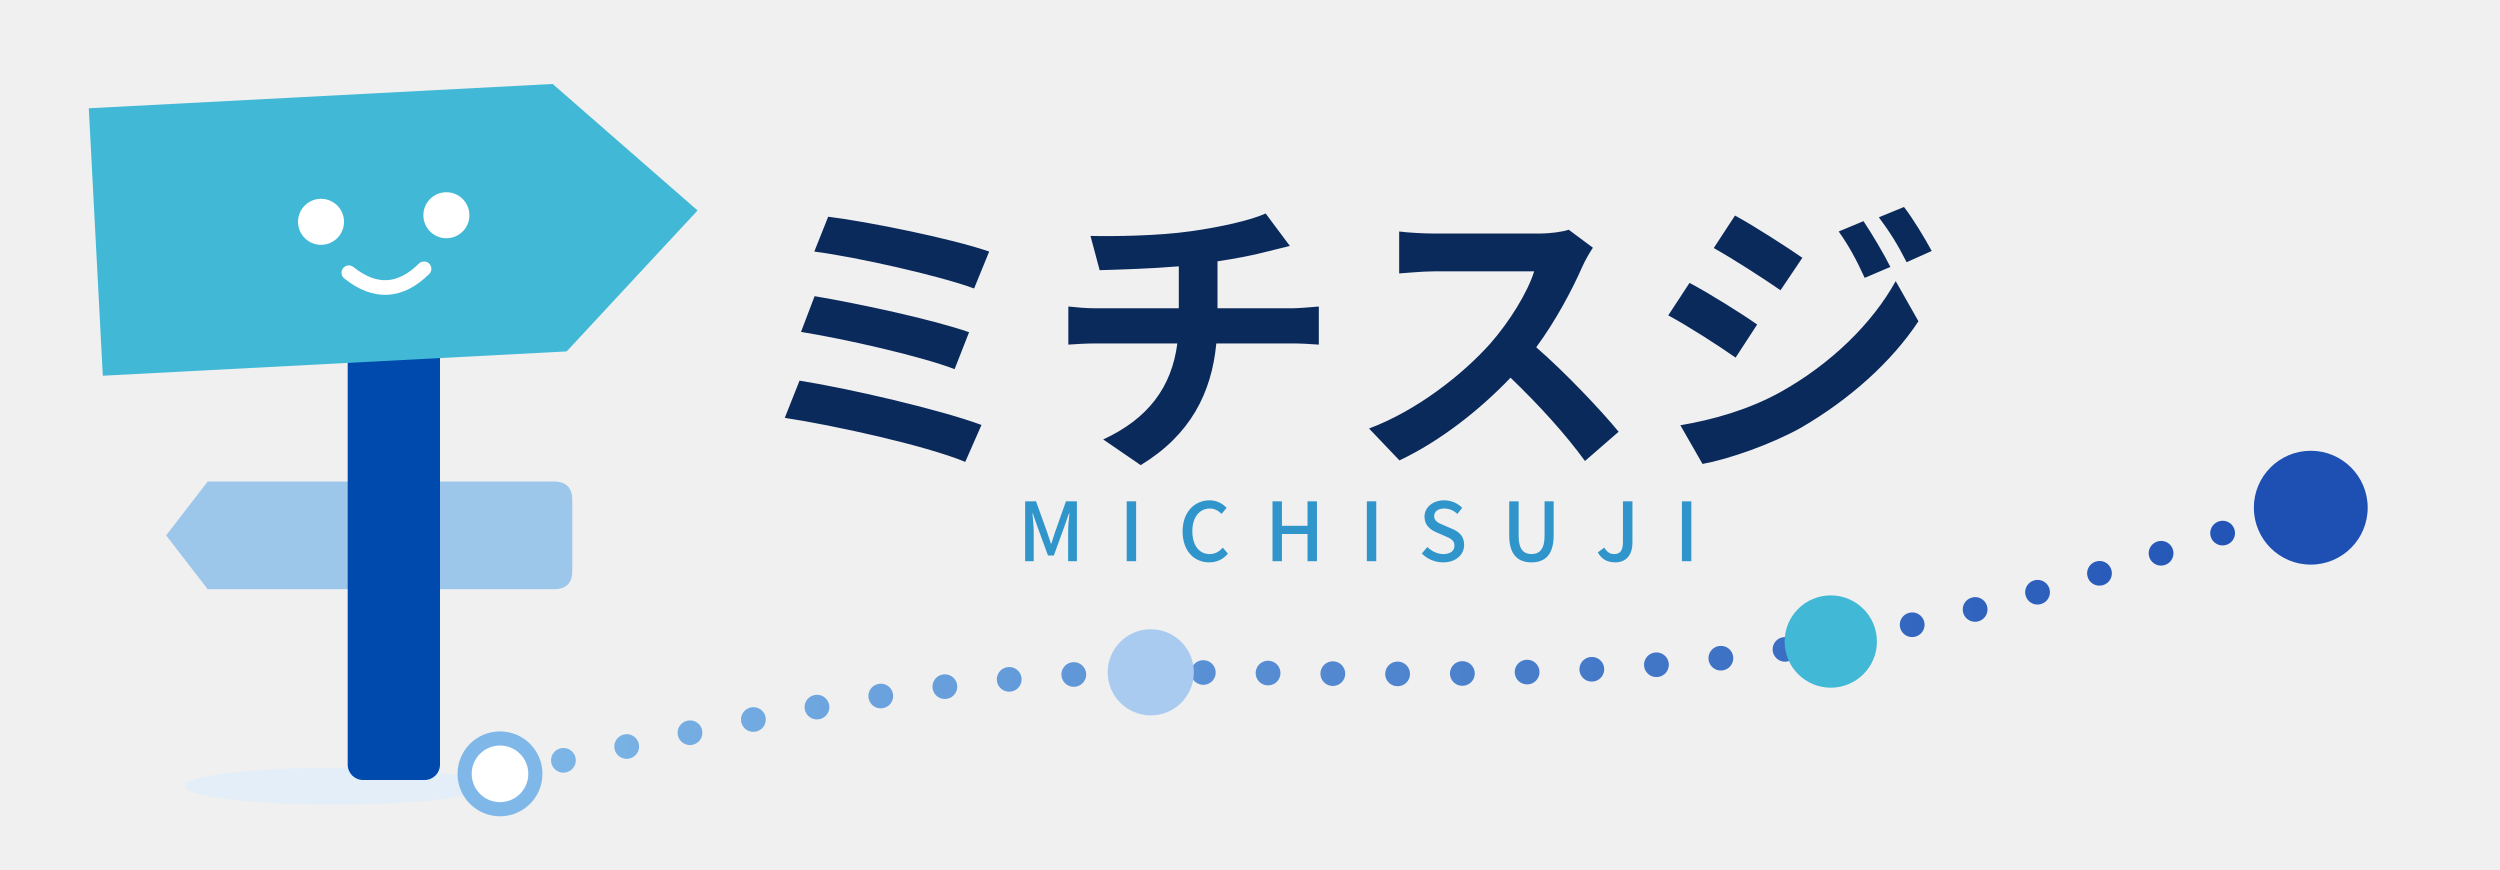
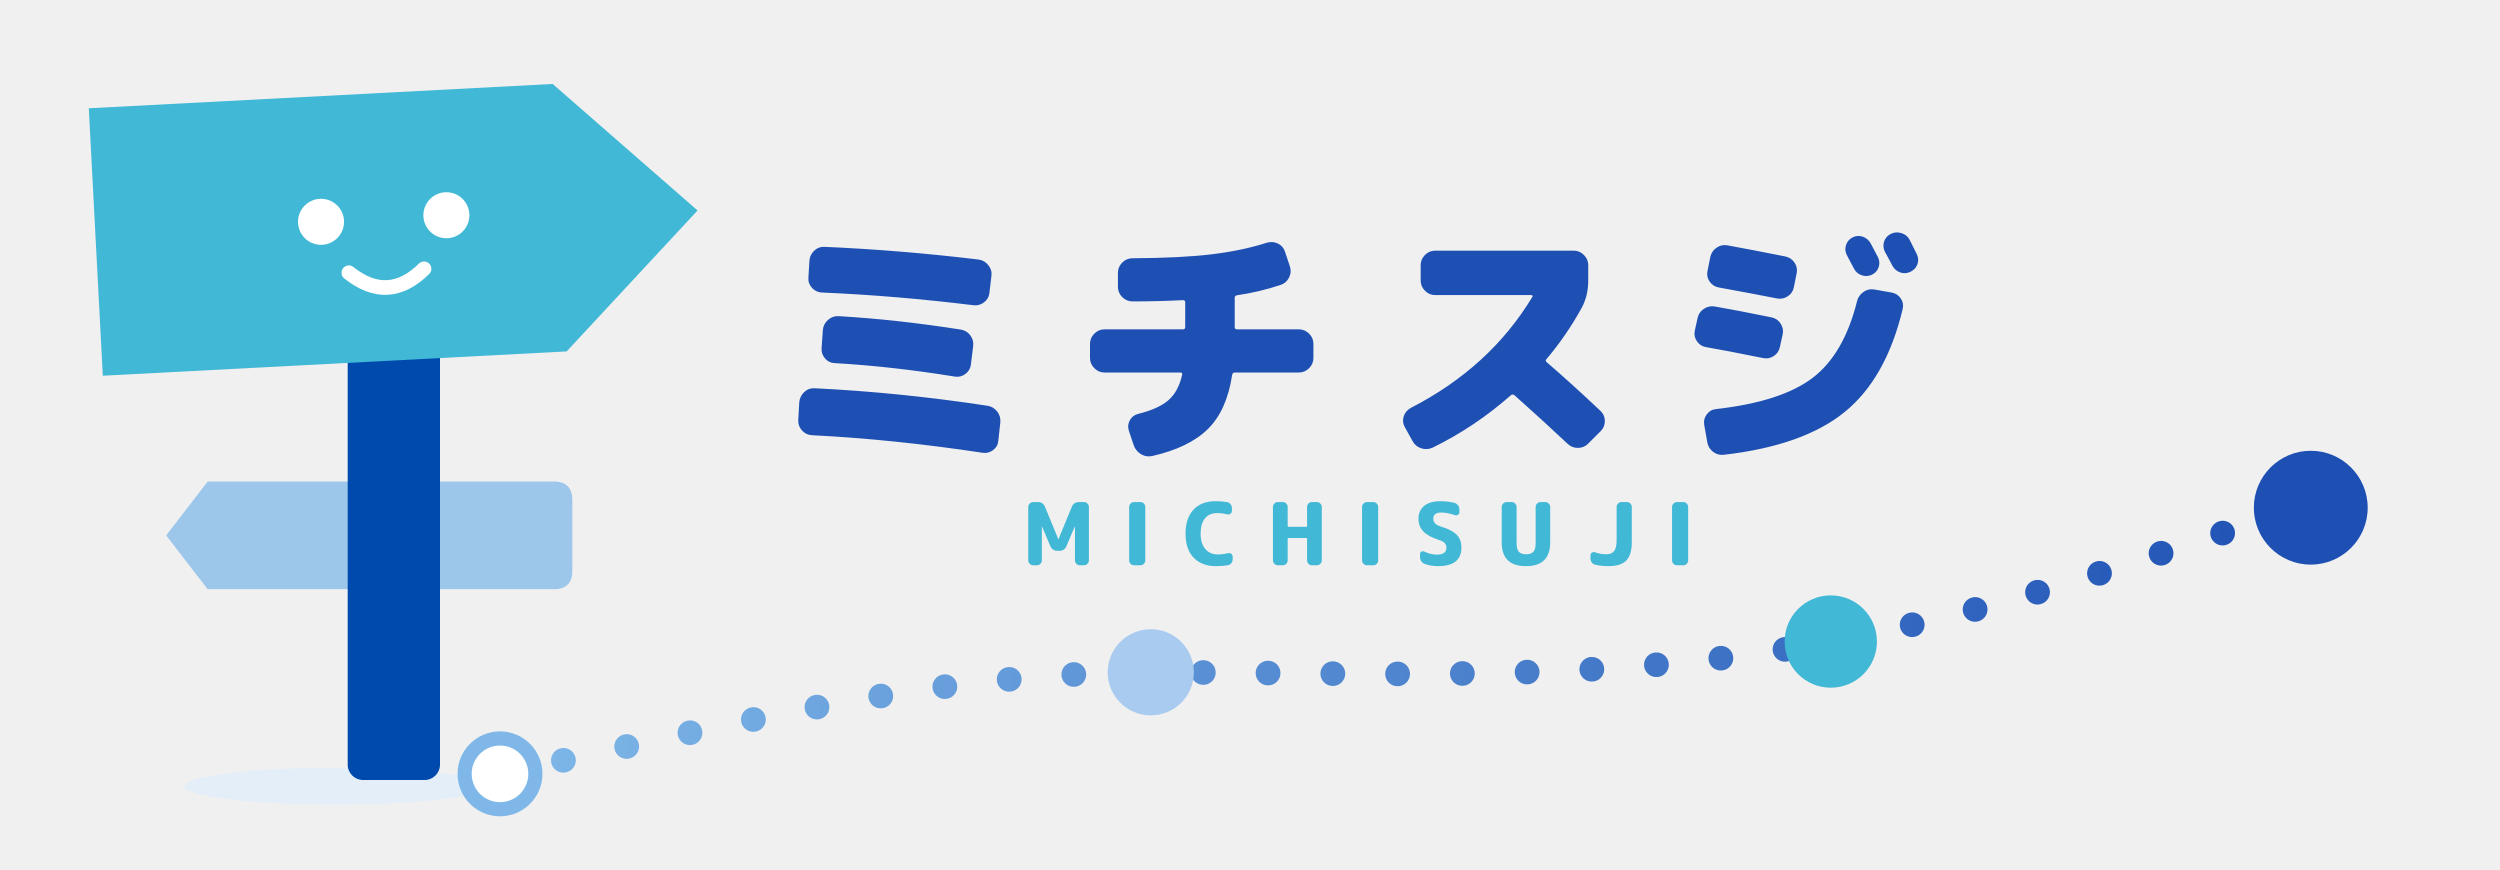
<svg xmlns="http://www.w3.org/2000/svg" viewBox="-40 25 1625 565" role="img" aria-label="ミチスジ MICHISUJI">
  <ellipse cx="178" cy="536" rx="98" ry="12" fill="#E3EEF8" />
  <path d="M95 338 L320 338 Q332 338 332 350 L332 396 Q332 408 320 408 L95 408 L68 373 Z" fill="#9CC6EA" />
  <rect x="186" y="240" width="60" height="292" rx="10" fill="#004AAD" />
  <g transform="rotate(-3 218 172) translate(-161.60 -45.56) scale(1.36)">
    <path d="M135.0,96.0 L357.0,96.0 L423.0,160.0 L357.0,224.0 L135.0,224.0 Z" fill="#41B8D5" />
    <circle cx="243" cy="156" r="11" fill="#FFFFFF" />
    <circle cx="303" cy="156" r="11" fill="#FFFFFF" />
    <path d="M255.0,181.0 Q273.0,197.0 291.0,181.0" fill="none" stroke="#FFFFFF" stroke-width="7" stroke-linecap="round" />
  </g>
  <g transform="translate(51.60 44.20) scale(0.8)">
-     <path d="M558.4 152.08 547.12 180.4C580.96 184.72 649.12 200.08 676.96 210.4L689.2 180.4C658.96 169.84 589.84 155.92 558.4 152.08ZM547.36 216.64 536.32 245.68C572.08 251.44 633.52 265.36 661.12 275.92L672.88 245.92C642.64 235.36 581.68 222.4 547.36 216.64ZM535.12 285.28 523.12 315.52C561.52 321.28 637.36 337.84 669.76 351.28L682.96 321.28C650.08 309.04 576.16 291.76 535.12 285.28Z M753.52 225.04V256.0C759.76 255.52 768.64 255.04 776.08 255.04H842.08C837.52 290.56 818.32 316.24 781.84 333.04L812.32 353.92C852.64 329.44 869.92 295.36 873.76 255.04H935.92C942.4 255.04 950.56 255.52 957.04 256.0V225.04C951.76 225.52 940.48 226.48 935.2 226.48H874.72V188.32C889.12 186.16 903.28 183.52 915.04 180.4C919.12 179.44 925.36 177.76 933.52 175.84L913.84 149.44C901.84 154.96 877.36 160.48 853.36 163.84C826.96 167.68 789.76 168.16 771.52 167.68L778.96 195.52C795.04 195.04 820.24 194.32 843.28 192.4V226.48H775.6C768.16 226.48 760.0 225.76 753.52 225.04Z M1179.76 177.28 1160.08 162.64C1155.28 164.32 1145.68 165.76 1135.36 165.76C1124.56 165.76 1063.12 165.76 1050.64 165.76C1043.44 165.76 1028.8 165.04 1022.32 164.08V198.16C1027.36 197.92 1040.56 196.48 1050.64 196.48C1060.96 196.48 1122.16 196.48 1132.0 196.48C1126.72 213.52 1112.08 237.28 1096.24 255.28C1073.68 280.48 1036.48 309.76 997.84 324.16L1022.56 350.08C1055.44 334.48 1087.36 309.52 1112.8 282.88C1135.36 304.48 1157.68 328.96 1173.28 350.56L1200.64 326.8C1186.48 309.52 1157.44 278.8 1133.68 258.16C1149.76 236.32 1163.2 210.88 1171.36 192.16C1173.52 187.36 1177.84 179.92 1179.76 177.28Z M1399.6 155.68 1379.44 164.08C1388.08 176.32 1393.6 186.64 1400.56 201.76L1421.44 192.88C1415.92 181.84 1406.32 165.76 1399.6 155.68ZM1432.48 144.16 1412.08 152.56C1420.96 164.56 1426.96 173.92 1434.64 189.04L1455.04 179.92C1449.28 169.36 1439.92 153.76 1432.48 144.16ZM1295.2 151.12 1277.92 177.52C1293.76 186.4 1318.72 202.48 1332.16 211.84L1349.92 185.44C1337.44 176.8 1311.04 159.76 1295.2 151.12ZM1250.8 321.52 1268.8 352.96C1289.92 349.12 1324.48 337.12 1348.96 323.44C1388.08 300.64 1422.16 270.4 1444.24 237.04L1425.76 204.4C1406.8 238.72 1373.2 271.6 1332.4 294.4C1306.48 308.8 1277.68 316.96 1250.8 321.52ZM1258.24 205.84 1240.96 232.24C1257.04 240.88 1282 256.96 1295.68 266.56L1313.2 239.68C1300.96 231.04 1274.56 214.48 1258.24 205.84Z" fill="#0B2A5C" />
-     <path transform="translate(236.045 0)" d="M482.402 432.0H489.332V407.976C489.332 403.62 488.738 397.35 488.276 392.928H488.54L492.434 404.148L500.948 427.314H505.7L514.148 404.148L518.042 392.928H518.372C517.91 397.35 517.316 403.62 517.316 407.976V432.0H524.444V383.358H515.534L506.822 407.976C505.766 411.144 504.776 414.51 503.654 417.744H503.324C502.268 414.51 501.212 411.144 500.09 407.976L491.246 383.358H482.402Z M564.902 432.0H572.558V383.358H564.902Z M631.958 432.924C638.294 432.924 643.178 430.416 647.138 425.862L642.98 420.978C640.076 424.146 636.71 426.192 632.288 426.192C623.708 426.192 618.23 419.064 618.23 407.58C618.23 396.162 624.104 389.166 632.486 389.166C636.38 389.166 639.416 391.014 641.99 393.522L646.082 388.638C643.112 385.404 638.36 382.5 632.354 382.5C620.012 382.5 610.31 392.004 610.31 407.778C610.31 423.75 619.748 432.924 631.958 432.924Z M683.372 432.0H691.028V409.89H711.818V432.0H719.474V383.358H711.818V403.224H691.028V383.358H683.372Z M759.998 432.0H767.654V383.358H759.998Z M821.972 432.924C832.598 432.924 839.066 426.522 839.066 418.734C839.066 411.606 834.974 408.042 829.166 405.6L822.5 402.762C818.606 401.112 814.712 399.594 814.712 395.37C814.712 391.608 817.88 389.166 822.83 389.166C827.12 389.166 830.552 390.816 833.588 393.522L837.482 388.638C833.918 384.876 828.572 382.5 822.83 382.5C813.524 382.5 806.858 388.242 806.858 395.898C806.858 403.026 812.006 406.656 816.758 408.636L823.49 411.54C827.978 413.52 831.212 414.906 831.212 419.328C831.212 423.42 827.978 426.192 822.17 426.192C817.418 426.192 812.666 423.882 809.168 420.45L804.68 425.73C809.102 430.218 815.306 432.924 821.972 432.924Z M893.78 432.924C904.538 432.924 911.798 426.984 911.798 411.144V383.358H904.406V411.606C904.406 422.628 899.918 426.192 893.78 426.192C887.708 426.192 883.352 422.628 883.352 411.606V383.358H875.696V411.144C875.696 426.984 883.022 432.924 893.78 432.924Z M961.694 432.924C971.594 432.924 975.818 425.862 975.818 417.084V383.358H968.096V416.424C968.096 423.486 965.72 426.192 960.836 426.192C957.734 426.192 955.028 424.608 952.982 420.912L947.636 424.806C950.672 430.152 955.16 432.924 961.694 432.924Z M1016.012 432.0H1023.668V383.358H1016.012Z" fill="#3095CB" />
+     <path d="M687.96 305.683Q692.705 306.508 695.696 310.324Q698.687 314.14 698.274 319.091L696.624 334.149Q696.211 338.893 692.292 341.781Q688.373 344.669 683.628 343.844Q611.225 332.911 545.217 329.611Q540.473 329.404 537.172 325.795Q533.872 322.185 534.078 317.44L534.903 302.795Q535.316 298.05 538.822 294.647Q542.329 291.243 547.073 291.449Q615.97 294.75 687.96 305.683ZM566.67 232.867Q613.494 235.549 666.301 243.8Q671.046 244.625 673.933 248.544Q676.821 252.463 676.202 257.208L674.346 272.266Q673.727 277.01 669.808 279.898Q665.889 282.786 661.144 281.961Q610.4 273.71 563.575 271.028Q558.831 270.822 555.737 267.109Q552.643 263.396 553.055 258.652L554.087 244.006Q554.499 239.262 558.212 235.961Q561.925 232.661 566.67 232.867ZM689.404 213.89Q688.992 218.634 685.072 221.625Q681.153 224.616 676.409 223.997Q612.257 216.159 553.262 213.683Q548.517 213.477 545.217 209.867Q541.916 206.257 542.329 201.513L543.154 187.692Q543.567 182.948 547.073 179.648Q550.58 176.347 555.324 176.553Q617.001 179.235 680.534 186.867Q685.279 187.486 688.476 191.405Q691.673 195.325 691.054 200.069Z M940.89 243.593Q945.634 243.593 949.141 247.1Q952.647 250.607 952.647 255.351V266.903Q952.647 271.647 949.141 275.154Q945.634 278.66 940.89 278.66H888.702Q887.051 278.66 886.639 280.517Q882.307 309.396 866.939 324.557Q851.572 339.718 821.662 346.525Q816.711 347.557 812.482 344.978Q808.254 342.4 806.604 337.655L802.684 325.898Q801.24 321.566 803.509 317.44Q805.778 313.315 810.317 312.283Q826.819 308.158 834.863 301.144Q842.908 294.131 846.002 280.517Q846.415 278.66 844.558 278.66H782.882Q778.137 278.66 774.631 275.154Q771.124 271.647 771.124 266.903V255.351Q771.124 250.607 774.631 247.1Q778.137 243.593 782.882 243.593H846.621Q848.478 243.593 848.478 241.737V221.522Q848.478 219.872 846.621 219.872Q826.612 220.903 805.572 220.903Q800.828 220.903 797.321 217.396Q793.814 213.89 793.814 209.145V197.594Q793.814 192.849 797.321 189.343Q800.828 185.836 805.572 185.836Q844.971 185.63 869.827 182.639Q894.684 179.648 914.692 173.253Q919.437 171.809 923.769 173.872Q928.1 175.935 929.544 180.473L933.464 192.231Q935.114 196.975 932.845 201.513Q930.576 206.051 926.038 207.495Q908.71 213.271 890.352 215.952Q888.702 216.365 888.702 218.015V241.737Q888.702 243.593 890.558 243.593Z M1142.105 270.203Q1162.733 287.943 1185.836 309.808Q1189.342 313.109 1189.446 317.853Q1189.549 322.597 1186.248 326.104L1175.934 336.418Q1172.428 339.924 1167.58 339.924Q1162.733 339.924 1159.226 336.624Q1138.598 317.234 1116.114 297.225Q1114.464 295.988 1113.226 297.019Q1083.729 323.01 1049.487 339.718Q1044.949 341.781 1040.204 340.234Q1035.46 338.687 1033.191 334.355L1026.797 322.804Q1024.527 318.678 1026.075 314.14Q1027.622 309.602 1031.953 307.333Q1096.105 274.329 1130.554 217.19Q1130.966 216.777 1130.657 216.262Q1130.347 215.746 1129.728 215.746H1051.55Q1046.805 215.746 1043.299 212.239Q1039.792 208.733 1039.792 203.988V191.405Q1039.792 186.661 1043.299 183.154Q1046.805 179.648 1051.55 179.648H1164.177Q1168.921 179.648 1172.428 183.154Q1175.934 186.661 1175.934 191.405V203.988Q1175.934 216.365 1170.571 226.266Q1157.988 248.957 1141.899 267.934Q1140.867 268.965 1142.105 270.203Z M1422.399 213.683Q1427.144 214.508 1429.825 218.428Q1432.507 222.347 1431.476 226.885Q1418.068 283.198 1384.445 310.633Q1350.821 338.068 1286.257 345.494Q1281.306 346.113 1277.387 343.122Q1273.468 340.131 1272.643 335.18L1270.167 321.153Q1269.342 316.615 1272.23 312.696Q1275.118 308.777 1279.862 308.364Q1332.669 302.382 1358.144 283.095Q1383.619 263.808 1394.346 220.697Q1395.583 215.952 1399.606 213.168Q1403.628 210.383 1408.373 211.208ZM1390.633 168.921Q1394.758 166.858 1398.987 168.302Q1403.216 169.746 1405.485 173.872Q1406.516 175.728 1408.373 179.338Q1410.229 182.948 1411.26 184.805Q1413.323 188.93 1411.879 193.159Q1410.435 197.387 1406.31 199.244Q1402.391 201.1 1398.162 199.656Q1393.933 198.213 1391.871 194.293Q1390.839 192.437 1388.983 188.827Q1387.126 185.217 1386.095 183.361Q1384.032 179.441 1385.373 175.213Q1386.714 170.984 1390.633 168.921ZM1437.045 170.778Q1438.076 172.841 1440.036 176.76Q1441.996 180.679 1442.821 182.329Q1444.884 186.455 1443.44 190.58Q1441.996 194.706 1437.87 196.769Q1433.745 198.831 1429.516 197.387Q1425.287 195.943 1423.018 191.818Q1421.162 188.105 1417.036 180.679Q1414.973 176.553 1416.314 172.325Q1417.655 168.096 1421.781 166.033Q1425.906 163.971 1430.444 165.415Q1434.982 166.858 1437.045 170.778ZM1317.817 266.903Q1289.557 261.127 1271.611 258.033Q1266.867 257.208 1264.185 253.185Q1261.504 249.163 1262.535 244.625L1264.804 234.311Q1265.836 229.567 1269.961 226.885Q1274.087 224.203 1278.831 225.028Q1296.777 228.123 1325.037 233.898Q1329.781 234.93 1332.36 239.055Q1334.938 243.181 1333.907 247.719L1331.638 258.033Q1330.606 262.777 1326.584 265.356Q1322.562 267.934 1317.817 266.903ZM1288.939 175.316Q1307.091 178.616 1336.176 184.392Q1340.92 185.423 1343.602 189.446Q1346.283 193.468 1345.252 198.213L1342.983 209.558Q1341.952 214.302 1337.826 216.881Q1333.701 219.459 1328.956 218.428Q1313.485 215.333 1281.925 209.558Q1277.387 208.733 1274.602 204.813Q1271.818 200.894 1272.849 196.15L1275.118 184.805Q1276.149 180.06 1280.172 177.275Q1284.194 174.491 1288.939 175.316Z" fill="#1E50B4" />
+     <path d="M724.974 435.296Q723.355 435.296 722.159 434.1Q720.963 432.904 720.963 431.285V387.935Q720.963 386.316 722.159 385.12Q723.355 383.924 724.974 383.924H728.985Q730.815 383.924 732.293 384.909Q733.771 385.894 734.474 387.583L745.382 414.114Q745.382 414.184 745.453 414.184Q745.523 414.184 745.523 414.114L756.431 387.583Q757.135 385.894 758.613 384.909Q760.09 383.924 761.92 383.924H766.213Q767.831 383.924 769.028 385.12Q770.224 386.316 770.224 387.935V431.285Q770.224 432.904 769.028 434.1Q767.831 435.296 766.213 435.296H762.835Q761.216 435.296 760.055 434.1Q758.894 432.904 758.894 431.285V403.91Q758.894 403.839 758.824 403.839Q758.683 403.839 758.683 403.91L751.927 419.885Q751.223 421.573 749.71 422.559Q748.197 423.544 746.368 423.544H744.538Q742.708 423.544 741.195 422.559Q739.682 421.573 738.978 419.885L732.223 403.91Q732.223 403.839 732.082 403.839Q732.011 403.839 732.011 403.91V431.285Q732.011 432.904 730.85 434.1Q729.689 435.296 728.07 435.296Z M806.889 435.296Q805.27 435.296 804.109 434.1Q802.948 432.904 802.948 431.285V387.935Q802.948 386.316 804.109 385.12Q805.27 383.924 806.889 383.924H812.096Q813.715 383.924 814.876 385.12Q816.037 386.316 816.037 387.935V431.285Q816.037 432.904 814.876 434.1Q813.715 435.296 812.096 435.296Z M873.532 436.0Q861.991 436.0 855.376 429.174Q848.761 422.348 848.761 409.61Q848.761 397.084 855.165 390.152Q861.569 383.22 873.04 383.22Q878.529 383.22 882.61 383.994Q884.299 384.276 885.355 385.683Q886.41 387.091 886.41 388.85V391.102Q886.41 392.58 885.214 393.424Q884.018 394.269 882.61 393.917Q878.599 392.861 874.447 392.861Q868.113 392.861 864.56 397.154Q861.006 401.447 861.006 409.61Q861.006 417.633 864.806 422.066Q868.606 426.5 874.94 426.5Q879.162 426.5 883.173 425.444Q884.581 425.092 885.812 425.937Q887.044 426.781 887.044 428.259V430.37Q887.044 432.129 885.953 433.537Q884.862 434.944 883.173 435.226Q879.021 436.0 873.532 436.0Z M923.779 435.296Q922.16 435.296 920.964 434.1Q919.767 432.904 919.767 431.285V387.935Q919.767 386.316 920.964 385.12Q922.16 383.924 923.779 383.924H927.79Q929.409 383.924 930.57 385.12Q931.731 386.316 931.731 387.935V403.417Q931.731 404.051 932.364 404.051H946.861Q947.495 404.051 947.495 403.417V387.935Q947.495 386.316 948.656 385.12Q949.817 383.924 951.435 383.924H955.447Q957.065 383.924 958.262 385.12Q959.458 386.316 959.458 387.935V431.285Q959.458 432.904 958.262 434.1Q957.065 435.296 955.447 435.296H951.435Q949.817 435.296 948.656 434.1Q947.495 432.904 947.495 431.285V413.692Q947.495 413.129 946.861 413.129H932.364Q931.731 413.129 931.731 413.692V431.285Q931.731 432.904 930.57 434.1Q929.409 435.296 927.79 435.296Z M996.123 435.296Q994.504 435.296 993.343 434.1Q992.182 432.904 992.182 431.285V387.935Q992.182 386.316 993.343 385.12Q994.504 383.924 996.123 383.924H1001.33Q1002.949 383.924 1004.11 385.12Q1005.271 386.316 1005.271 387.935V431.285Q1005.271 432.904 1004.11 434.1Q1002.949 435.296 1001.33 435.296Z M1054.744 414.747Q1045.876 411.932 1041.936 407.745Q1037.995 403.558 1037.995 397.506Q1037.995 390.891 1042.604 387.055Q1047.214 383.22 1055.799 383.22Q1062.273 383.22 1067.551 384.698Q1069.24 385.19 1070.261 386.703Q1071.281 388.217 1071.281 390.046V392.087Q1071.281 393.495 1070.085 394.269Q1068.889 395.043 1067.551 394.55Q1061.57 392.439 1056.503 392.439Q1050.028 392.439 1050.028 397.506Q1050.028 401.799 1055.658 403.628Q1065.37 406.584 1069.135 410.525Q1072.9 414.466 1072.9 420.87Q1072.9 436.0 1053.829 436.0Q1047.777 436.0 1042.85 434.1Q1041.161 433.467 1040.211 431.883Q1039.261 430.3 1039.261 428.4V426.148Q1039.261 424.881 1040.387 424.212Q1041.513 423.544 1042.639 424.107Q1047.777 426.64 1053.125 426.64Q1056.855 426.64 1058.79 425.198Q1060.725 423.755 1060.725 421.081Q1060.725 418.759 1059.388 417.281Q1058.051 415.803 1054.744 414.747Z M1105.623 416.647V387.935Q1105.623 386.316 1106.82 385.12Q1108.016 383.924 1109.635 383.924H1113.716Q1115.335 383.924 1116.531 385.12Q1117.728 386.316 1117.728 387.935V417.492Q1117.728 422.277 1119.557 424.318Q1121.387 426.359 1125.469 426.359Q1129.55 426.359 1131.38 424.318Q1133.21 422.277 1133.21 417.492V387.935Q1133.21 386.316 1134.406 385.12Q1135.602 383.924 1137.221 383.924H1141.021Q1142.64 383.924 1143.836 385.12Q1145.032 386.316 1145.032 387.935V416.647Q1145.032 436.0 1125.328 436.0Q1105.623 436.0 1105.623 416.647Z M1181.486 434.804Q1179.797 434.381 1178.777 432.939Q1177.756 431.496 1177.756 429.666V427.203Q1177.756 425.796 1178.917 425.022Q1180.078 424.248 1181.416 424.74Q1186.271 426.359 1190.634 426.359Q1194.927 426.359 1196.968 423.755Q1199.009 421.151 1199.009 414.888V387.935Q1199.009 386.316 1200.17 385.12Q1201.331 383.924 1202.95 383.924H1207.313Q1208.931 383.924 1210.128 385.12Q1211.324 386.316 1211.324 387.935V416.507Q1211.324 426.922 1206.82 431.461Q1202.316 436.0 1192.323 436.0Q1186.623 436.0 1181.486 434.804Z M1247.989 435.296Q1246.37 435.296 1245.209 434.1Q1244.048 432.904 1244.048 431.285V387.935Q1244.048 386.316 1245.209 385.12Q1246.37 383.924 1247.989 383.924H1253.196Q1254.815 383.924 1255.976 385.12Q1257.137 386.316 1257.137 387.935V431.285Q1257.137 432.904 1255.976 434.1Q1254.815 435.296 1253.196 435.296Z" fill="#41B8D5" />
  </g>
  <defs>
    <linearGradient id="pg" x1="0" y1="0" x2="1" y2="0">
      <stop offset="0" stop-color="#7FB8E8" />
      <stop offset="1" stop-color="#1E50B4" />
    </linearGradient>
  </defs>
  <path d="M285 528 C 420 500, 560 462, 708 462 S 1000 470, 1150 442 S 1380 375, 1462 355" fill="none" stroke="url(#pg)" stroke-width="16" stroke-linecap="round" stroke-dasharray="0.1 42" />
  <circle cx="285" cy="528" r="23" fill="#FFFFFF" stroke="#7FB8E8" stroke-width="9.2" />
  <circle cx="708" cy="462" r="28" fill="#A9CBEF" />
  <circle cx="1150" cy="442" r="30" fill="#41B8D5" />
  <circle cx="1462" cy="355" r="37" fill="#1E50B4" />
</svg>
